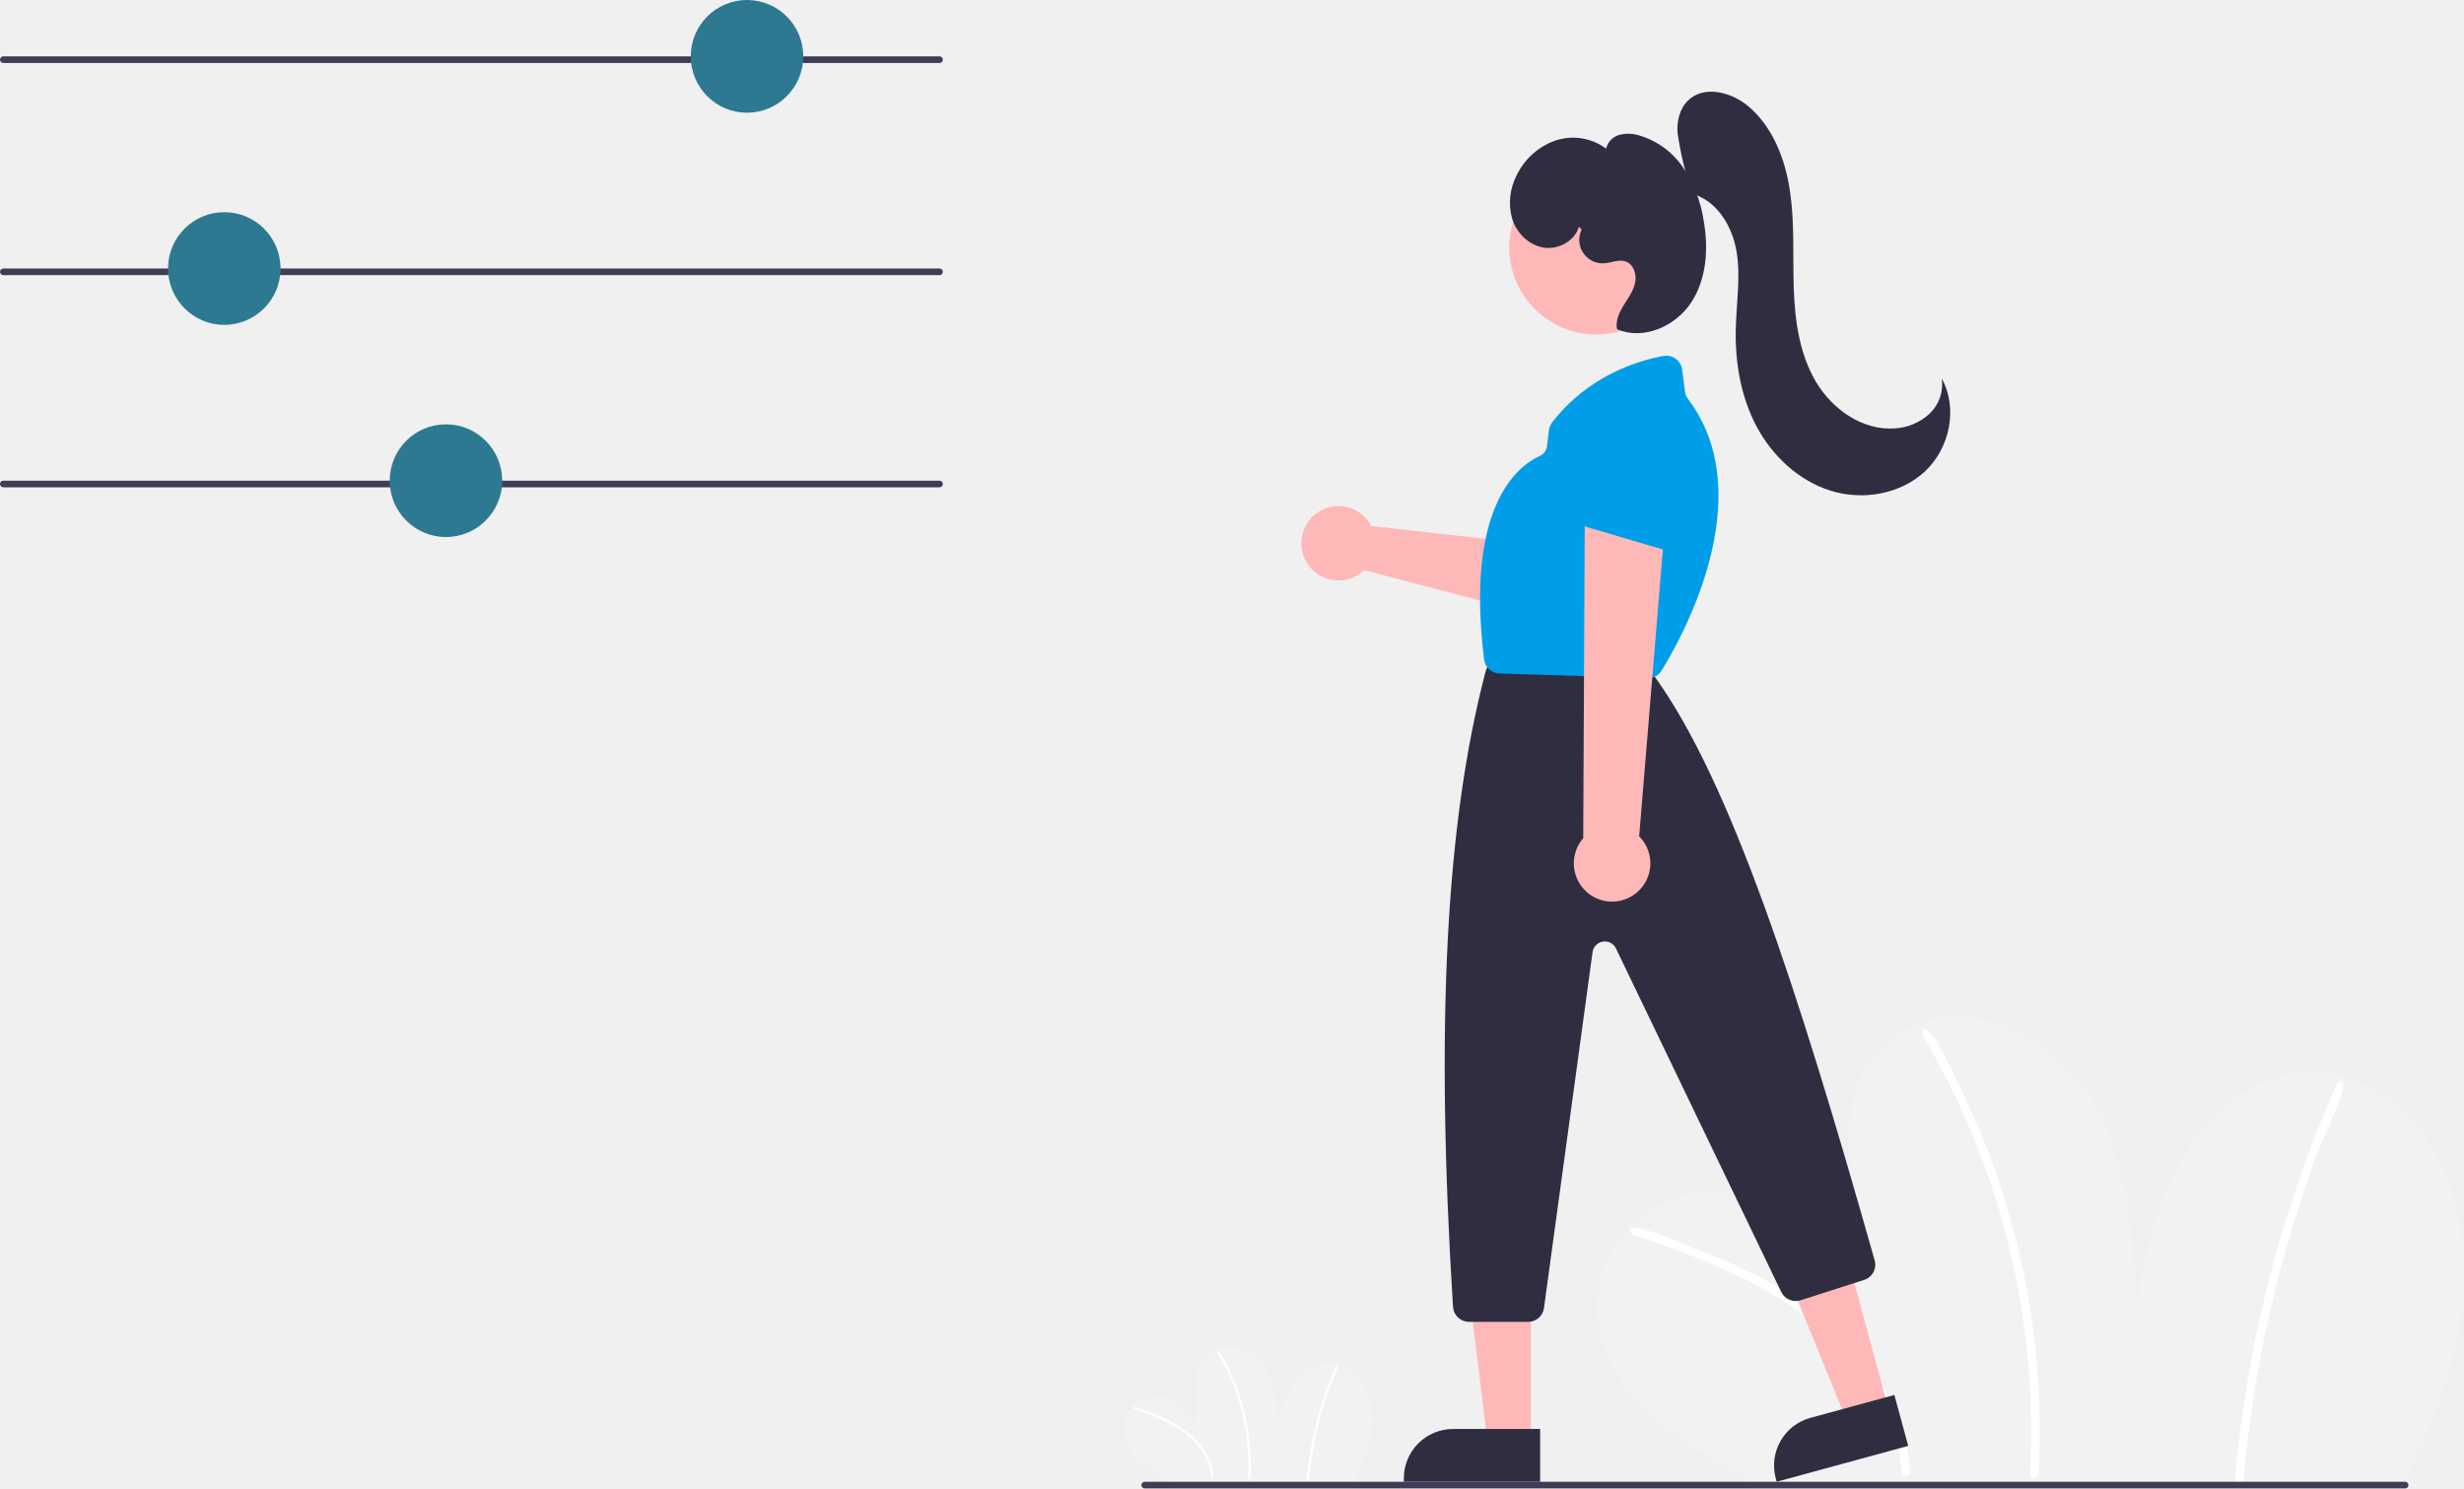
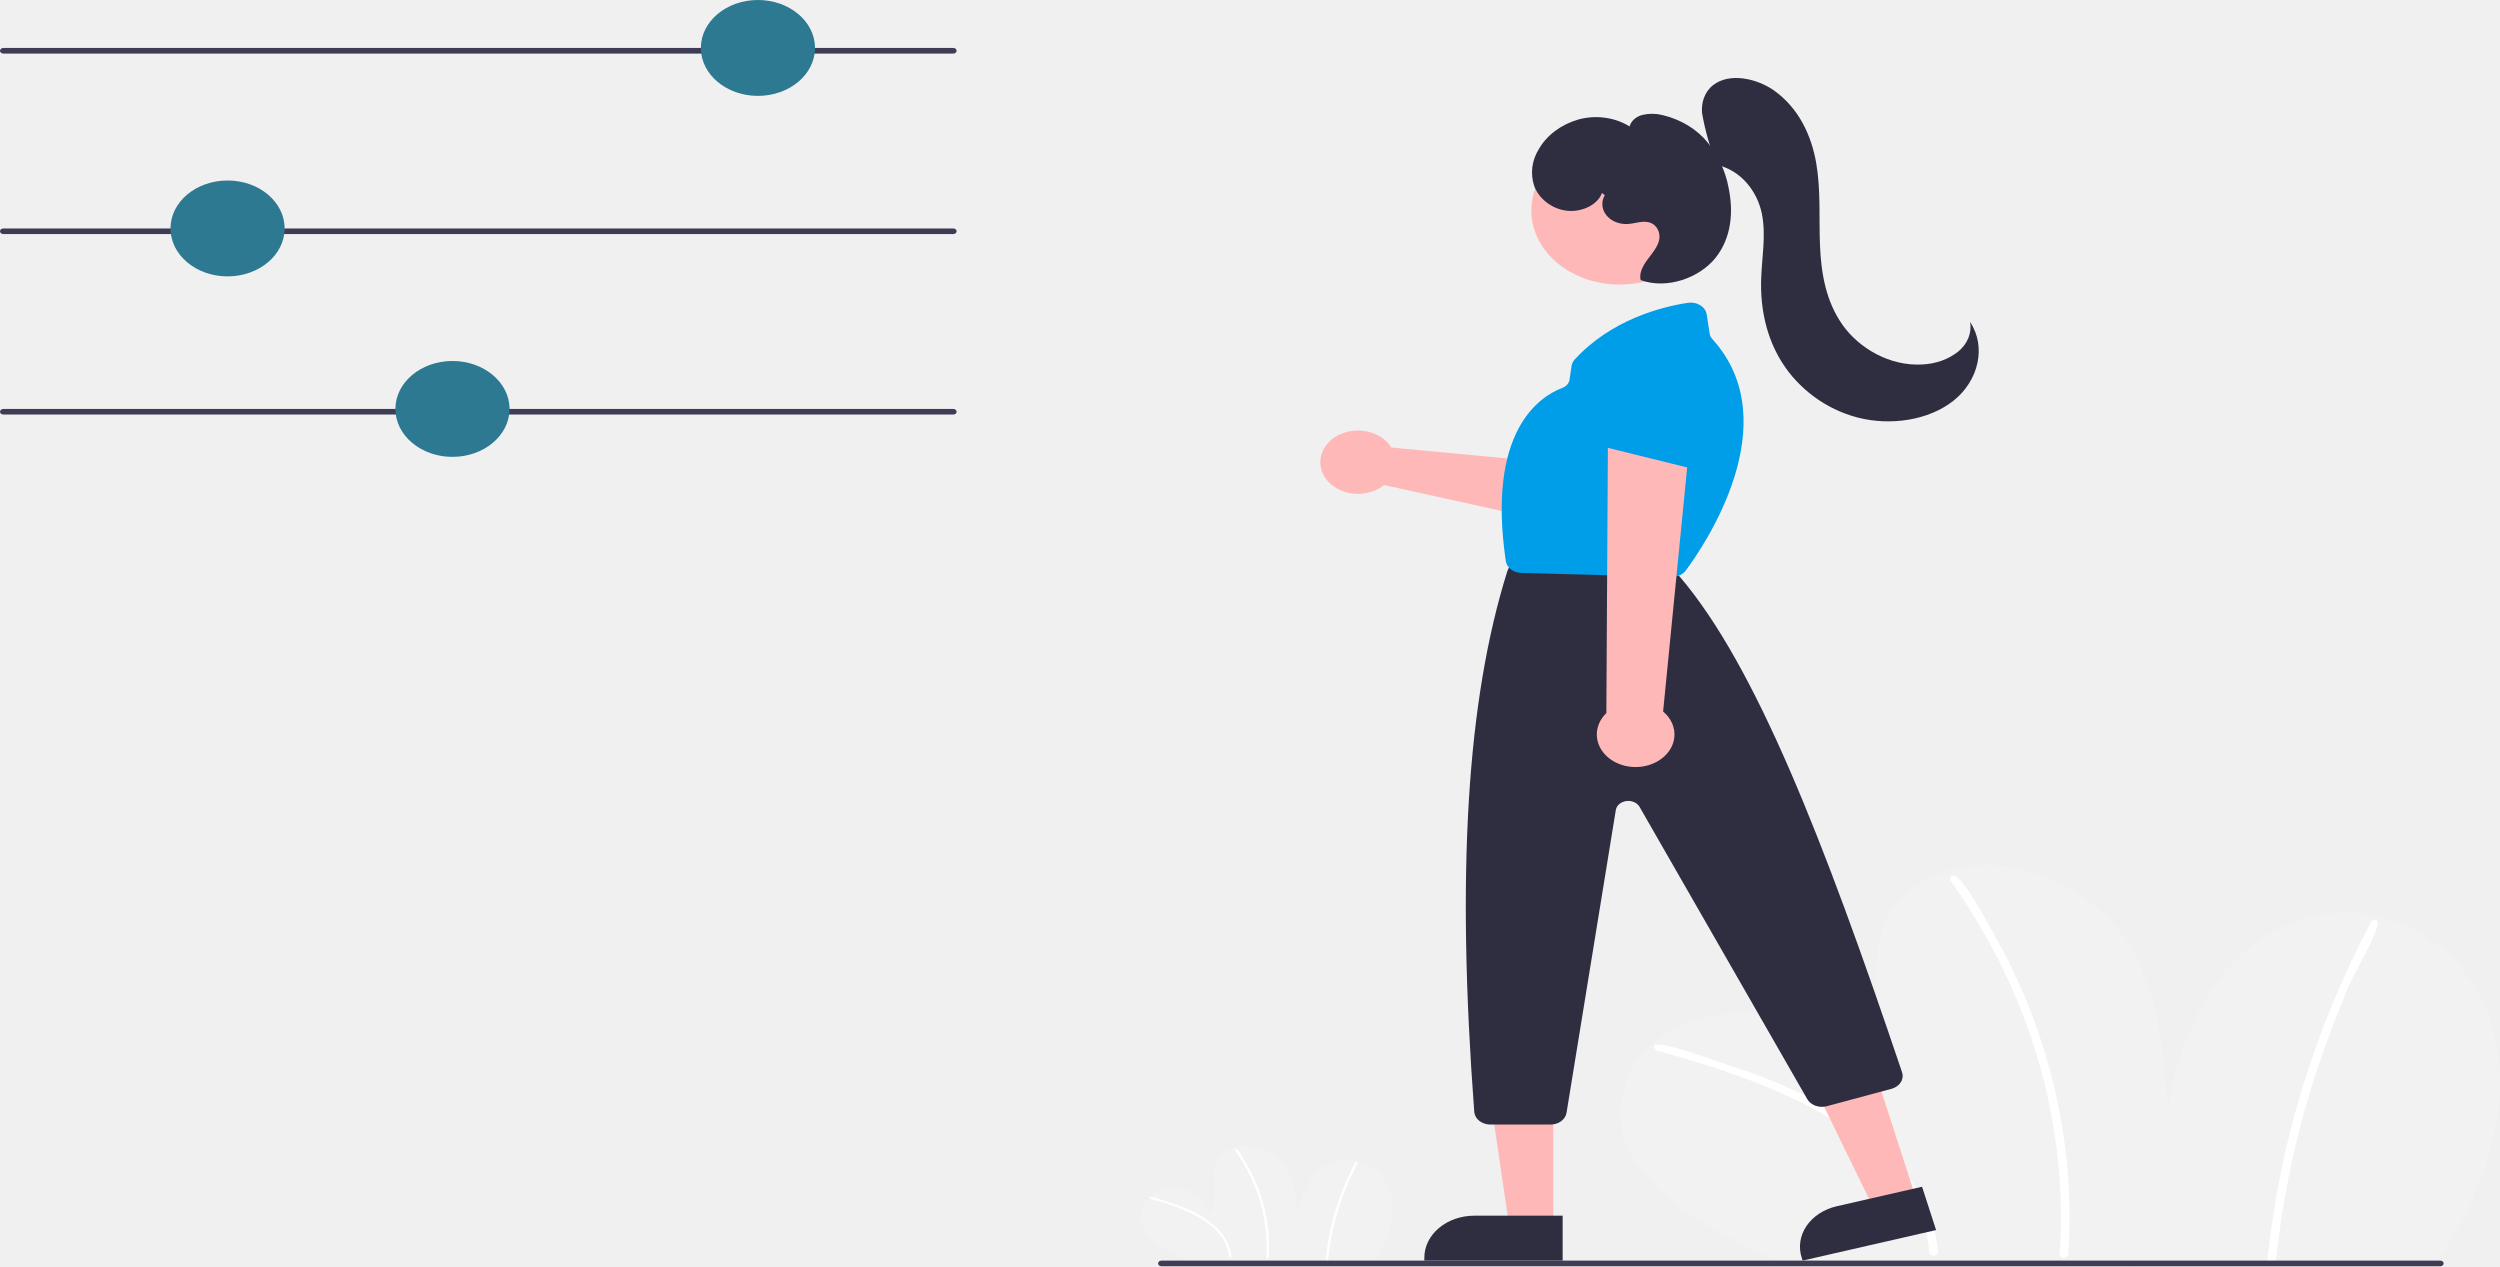
- <svg xmlns="http://www.w3.org/2000/svg" width="321" height="194" viewBox="0 0 321 194" fill="none">
+ <svg xmlns="http://www.w3.org/2000/svg" width="300" height="152" viewBox="0 0 300 152" fill="none">
  <g clip-path="url(#clip0)">
-     <path d="M312.57 194C341.978 141.867 285.573 115.168 278.313 170.219C277.945 163.114 277.555 155.896 275.2 149.185C271.624 135.262 252.192 125.174 242.911 139.267C238.004 147.999 244.511 160.249 238.869 168.524C235.31 147.698 205.138 152.584 208.315 173.479C210.7 183.518 221.283 189.36 229.731 193.902L312.57 194Z" fill="#F2F2F2" />
-     <path d="M212.636 160.865C227.564 165.719 246.22 173.896 247.733 191.77C247.777 192.478 248.883 192.483 248.839 191.77C248.453 185.458 245.384 179.683 241.134 175.115C236.475 170.108 230.437 166.687 224.204 164.034C222.985 163.751 210.299 157.736 212.636 160.865Z" fill="white" />
-     <path d="M250.352 134.723C260.683 152.011 265.598 172.01 264.462 192.13C264.421 192.842 265.528 192.84 265.568 192.13C266.449 176.316 263.639 160.514 257.361 145.978C256.656 144.677 250.968 130.978 250.352 134.723V134.723Z" fill="white" />
-     <path d="M304.491 141.091C297.208 157.501 292.7 175.011 291.151 192.904C291.09 193.615 292.196 193.61 292.258 192.904C293.462 179.107 296.438 165.523 301.11 152.489C301.097 151.037 307.473 139.254 304.491 141.091V141.091Z" fill="white" />
-     <path d="M176.361 193.103C184.779 178.18 168.632 170.537 166.554 186.296C166.449 184.262 166.337 182.196 165.663 180.274C164.64 176.289 159.077 173.401 156.42 177.435C155.016 179.935 156.878 183.442 155.263 185.811C154.244 179.849 145.607 181.247 146.517 187.229C147.199 190.103 150.229 191.775 152.647 193.075L176.361 193.103Z" fill="#F2F2F2" />
-     <path d="M147.753 183.618C152.027 185.008 157.367 187.348 157.8 192.465C157.813 192.668 158.129 192.669 158.117 192.465C157.954 190.668 157.174 188.983 155.911 187.697C154.535 186.312 152.884 185.231 151.065 184.525C150.716 184.444 147.084 182.723 147.753 183.618Z" fill="white" />
-     <path d="M158.55 176.135C161.507 181.084 162.914 186.808 162.589 192.568C162.577 192.772 162.894 192.771 162.906 192.568C163.158 188.041 162.353 183.518 160.556 179.357C160.355 178.984 158.726 175.063 158.55 176.135V176.135Z" fill="white" />
-     <path d="M174.048 177.958C171.963 182.655 170.673 187.668 170.229 192.79C170.212 192.993 170.528 192.992 170.546 192.79C170.891 188.84 171.743 184.952 173.08 181.22C173.076 180.805 174.901 177.432 174.048 177.958V177.958Z" fill="white" />
-     <path d="M122.401 8.207H0.431C0.317 8.207 0.207 8.161 0.126 8.08C0.045 7.999 0 7.889 0 7.775C0 7.66 0.045 7.55 0.126 7.469C0.207 7.388 0.317 7.343 0.431 7.343H122.401C122.515 7.343 122.625 7.388 122.706 7.469C122.786 7.55 122.832 7.66 122.832 7.775C122.832 7.889 122.786 7.999 122.706 8.08C122.625 8.161 122.515 8.207 122.401 8.207Z" fill="#3F3D56" />
-     <path d="M97.317 14.686C101.364 14.686 104.644 11.398 104.644 7.343C104.644 3.288 101.364 0 97.317 0C93.271 0 89.99 3.288 89.99 7.343C89.99 11.398 93.271 14.686 97.317 14.686Z" fill="#2D7992" />
-     <path d="M122.401 35.851H0.431C0.317 35.851 0.207 35.805 0.126 35.724C0.045 35.643 0 35.533 0 35.419C0 35.304 0.045 35.194 0.126 35.113C0.207 35.032 0.317 34.987 0.431 34.987H122.401C122.515 34.987 122.625 35.032 122.706 35.113C122.786 35.194 122.832 35.304 122.832 35.419C122.832 35.533 122.786 35.643 122.706 35.724C122.625 35.805 122.515 35.851 122.401 35.851Z" fill="#3F3D56" />
-     <path d="M29.221 42.33C33.267 42.33 36.548 39.042 36.548 34.987C36.548 30.931 33.267 27.644 29.221 27.644C25.174 27.644 21.894 30.931 21.894 34.987C21.894 39.042 25.174 42.33 29.221 42.33Z" fill="#2D7992" />
-     <path d="M122.401 63.495H0.431C0.317 63.495 0.207 63.449 0.126 63.368C0.045 63.287 0 63.177 0 63.063C0 62.948 0.045 62.838 0.126 62.757C0.207 62.676 0.317 62.631 0.431 62.631H122.401C122.515 62.631 122.625 62.676 122.706 62.757C122.786 62.838 122.832 62.948 122.832 63.063C122.832 63.177 122.786 63.287 122.706 63.368C122.625 63.449 122.515 63.495 122.401 63.495Z" fill="#3F3D56" />
-     <path d="M58.097 69.974C62.143 69.974 65.424 66.686 65.424 62.631C65.424 58.575 62.143 55.288 58.097 55.288C54.05 55.288 50.77 58.575 50.77 62.631C50.77 66.686 54.05 69.974 58.097 69.974Z" fill="#2D7992" />
-     <path d="M178.241 67.886C178.393 68.092 178.528 68.309 178.645 68.536L201.361 71.096L204.665 66.623L212.053 70.737L205.549 81.603L177.719 74.284C177.011 74.966 176.112 75.416 175.142 75.574C174.173 75.732 173.178 75.59 172.291 75.168C171.403 74.746 170.665 74.062 170.175 73.21C169.684 72.356 169.464 71.374 169.544 70.393C169.625 69.412 170.001 68.478 170.623 67.716C171.246 66.954 172.085 66.401 173.029 66.129C173.973 65.856 174.977 65.879 175.909 66.193C176.84 66.507 177.653 67.097 178.241 67.886V67.886Z" fill="#FFB8B8" />
-     <path d="M210.439 74.629C210.256 74.548 210.085 74.442 209.933 74.312L200.803 66.604C200.583 66.419 200.405 66.19 200.278 65.932C200.151 65.674 200.079 65.393 200.067 65.106C200.054 64.818 200.101 64.531 200.205 64.263C200.309 63.995 200.467 63.752 200.67 63.548L208.954 55.211C209.302 54.858 209.765 54.642 210.259 54.602C210.752 54.563 211.243 54.703 211.643 54.996L217.908 59.556C218.299 59.84 218.578 60.253 218.698 60.722C218.818 61.191 218.771 61.688 218.564 62.126L213.144 73.611C212.913 74.1 212.502 74.479 211.997 74.669C211.492 74.859 210.933 74.844 210.439 74.629H210.439Z" fill="#6C63FF" />
-     <path d="M246.048 183.64L240.595 185.127L232.278 164.757L240.325 162.562L246.048 183.64Z" fill="#FFB8B8" />
-     <path d="M235.846 184.744L246.792 181.759L248.594 188.395L231.457 193.068L231.34 192.637C230.893 190.991 231.117 189.235 231.962 187.755C232.807 186.275 234.204 185.192 235.846 184.744V184.744Z" fill="#2F2E41" />
-     <path d="M199.434 187.81L193.783 187.81L191.095 165.966L199.435 165.966L199.434 187.81Z" fill="#FFB8B8" />
-     <path d="M189.3 186.192H200.644V193.069H182.884V192.622C182.884 190.917 183.56 189.281 184.764 188.075C185.967 186.869 187.599 186.192 189.3 186.192V186.192Z" fill="#2F2E41" />
-     <path d="M215.951 40.259C220.373 35.828 220.373 28.645 215.951 24.214C211.53 19.783 204.362 19.783 199.941 24.214C195.52 28.645 195.52 35.828 199.941 40.259C204.362 44.69 211.53 44.69 215.951 40.259Z" fill="#FFB8B8" />
-     <path d="M199.088 172.235H191.365C190.837 172.234 190.33 172.032 189.945 171.67C189.56 171.308 189.327 170.813 189.293 170.285C186.992 133.624 188.338 107.327 193.529 87.526C193.552 87.439 193.58 87.354 193.613 87.271L194.027 86.235C194.179 85.848 194.445 85.517 194.788 85.284C195.132 85.05 195.538 84.926 195.953 84.928H211.833C212.132 84.927 212.428 84.992 212.699 85.118C212.971 85.243 213.213 85.426 213.407 85.654L215.564 88.176C215.606 88.225 215.646 88.275 215.684 88.328C225.41 101.921 234.126 128.496 244.221 164.215C244.37 164.735 244.311 165.291 244.056 165.767C243.802 166.243 243.371 166.601 242.858 166.764L234.559 169.425C234.082 169.576 233.568 169.55 233.109 169.352C232.65 169.154 232.277 168.798 232.058 168.348L210.522 123.582C210.371 123.269 210.124 123.013 209.817 122.852C209.51 122.691 209.159 122.633 208.817 122.688C208.475 122.742 208.159 122.905 207.916 123.153C207.674 123.401 207.517 123.721 207.47 124.065L201.143 170.438C201.073 170.935 200.827 171.391 200.45 171.721C200.072 172.051 199.589 172.234 199.088 172.235V172.235Z" fill="#2F2E41" />
-     <path d="M214.694 88.36C214.672 88.36 214.651 88.36 214.629 88.359L195.34 87.749C194.844 87.735 194.369 87.543 194.003 87.208C193.637 86.872 193.403 86.416 193.344 85.922C190.899 66.086 197.605 60.772 200.602 59.408C200.852 59.295 201.069 59.118 201.232 58.897C201.394 58.675 201.497 58.414 201.53 58.141L201.789 56.062C201.833 55.694 201.975 55.346 202.199 55.052C206.897 48.952 213.313 46.999 216.719 46.377C216.996 46.328 217.279 46.335 217.552 46.398C217.826 46.462 218.084 46.58 218.31 46.746C218.536 46.913 218.727 47.123 218.869 47.366C219.012 47.608 219.104 47.877 219.14 48.156L219.528 51.141C219.568 51.426 219.681 51.695 219.857 51.923C229.656 64.761 218.739 83.717 216.452 87.386C216.265 87.684 216.005 87.93 215.698 88.1C215.391 88.27 215.045 88.36 214.694 88.36Z" fill="#009DE9" />
-     <path d="M212.895 116.555C213.487 116.139 213.982 115.597 214.343 114.968C214.704 114.339 214.923 113.639 214.985 112.916C215.047 112.193 214.95 111.466 214.701 110.784C214.452 110.103 214.056 109.485 213.543 108.974L217.126 65.61L206.458 67.081L206.255 109.212C205.455 110.134 205.019 111.317 205.031 112.538C205.044 113.76 205.502 114.934 206.321 115.839C207.139 116.745 208.26 117.317 209.472 117.449C210.684 117.581 211.901 117.263 212.895 116.555H212.895Z" fill="#FFB8B8" />
-     <path d="M217.823 71.854C217.623 71.854 217.424 71.825 217.233 71.769L205.78 68.393C205.505 68.312 205.25 68.174 205.03 67.989C204.811 67.804 204.632 67.575 204.505 67.317C204.378 67.059 204.306 66.778 204.294 66.49C204.281 66.203 204.328 65.916 204.431 65.648L208.67 54.675C208.846 54.212 209.184 53.828 209.62 53.593C210.056 53.358 210.561 53.287 211.045 53.395L218.611 55.043C219.083 55.147 219.505 55.412 219.803 55.793C220.101 56.174 220.257 56.648 220.243 57.132L219.891 69.832C219.876 70.372 219.652 70.886 219.266 71.263C218.88 71.641 218.362 71.853 217.823 71.854V71.854Z" fill="#009DE9" />
-     <path d="M313.335 193.939H149.129C149.014 193.939 148.905 193.894 148.824 193.813C148.743 193.732 148.698 193.622 148.698 193.507C148.698 193.393 148.743 193.283 148.824 193.202C148.905 193.121 149.014 193.075 149.129 193.075H313.335C313.45 193.075 313.559 193.121 313.64 193.202C313.721 193.283 313.766 193.393 313.766 193.507C313.766 193.622 313.721 193.732 313.64 193.813C313.559 193.894 313.45 193.939 313.335 193.939Z" fill="#3F3D56" />
-     <path d="M220.402 25.18C219.562 22.626 218.941 20.003 218.547 17.343C218.423 15.793 218.819 14.127 219.945 13.058C222.052 11.057 225.631 12.01 227.834 13.903C231.018 16.639 232.606 20.844 233.206 25.004C233.806 29.164 233.542 33.395 233.687 37.595C233.831 41.796 234.431 46.116 236.568 49.733C238.705 53.349 242.67 56.126 246.853 55.818C248.542 55.726 250.145 55.045 251.385 53.893C251.993 53.313 252.454 52.595 252.729 51.8C253.003 51.004 253.083 50.154 252.963 49.321C255.1 53.157 254.017 58.357 250.828 61.373C247.639 64.389 242.734 65.242 238.542 63.954C234.349 62.667 230.899 59.438 228.838 55.559C226.777 51.68 226.022 47.2 226.131 42.807C226.215 39.433 226.788 36.032 226.219 32.706C225.65 29.38 223.573 26.003 220.298 25.22L220.402 25.18Z" fill="#2F2E41" />
-     <path d="M205.694 29.553C205.136 31.423 203 32.575 201.079 32.259C199.157 31.943 197.577 30.357 196.993 28.495C196.466 26.594 196.682 24.562 197.597 22.815C198.102 21.768 198.808 20.831 199.675 20.057C200.541 19.284 201.551 18.689 202.648 18.307C203.75 17.941 204.924 17.846 206.071 18.03C207.217 18.213 208.303 18.67 209.237 19.363C209.336 18.942 209.546 18.557 209.843 18.245C210.141 17.933 210.516 17.706 210.93 17.588C211.764 17.362 212.645 17.375 213.472 17.625C215.855 18.306 217.92 19.811 219.3 21.874C220.662 23.931 221.563 26.259 221.941 28.698C222.591 32.356 222.351 36.353 220.302 39.449C218.252 42.545 214.058 44.373 210.656 42.897C210.443 41.81 210.946 40.715 211.527 39.773C212.109 38.832 212.798 37.914 213.021 36.829C213.245 35.745 212.817 34.418 211.77 34.063C210.877 33.761 209.924 34.251 208.983 34.31C208.449 34.344 207.915 34.236 207.436 33.998C206.956 33.759 206.547 33.398 206.251 32.952C205.954 32.505 205.78 31.988 205.745 31.453C205.711 30.917 205.818 30.382 206.055 29.901L205.694 29.553Z" fill="#2F2E41" />
+     <path d="M292.122 152C319.606 111.154 266.89 90.234 260.105 133.367C259.761 127.801 259.397 122.145 257.197 116.887C253.854 105.979 235.694 98.074 227.02 109.116C222.434 115.958 228.515 125.556 223.242 132.039C219.916 115.722 191.718 119.55 194.687 135.922C196.916 143.787 206.807 148.365 214.702 151.923L292.122 152Z" fill="#F2F2F2" />
+     <path d="M198.726 126.038C212.677 129.842 230.112 136.249 231.527 150.253C231.567 150.808 232.601 150.812 232.561 150.252C232.199 145.308 229.331 140.783 225.359 137.204C221.005 133.28 215.362 130.6 209.536 128.521C208.398 128.3 196.541 123.587 198.726 126.038Z" fill="white" />
+     <path d="M233.974 105.556C243.629 119.102 248.223 134.771 247.161 150.534C247.123 151.093 248.157 151.091 248.195 150.534C249.018 138.144 246.392 125.763 240.525 114.375C239.866 113.356 234.55 102.622 233.974 105.556V105.556Z" fill="white" />
+     <path d="M284.571 110.545C277.764 123.403 273.551 137.122 272.104 151.141C272.046 151.698 273.08 151.695 273.138 151.141C274.264 140.331 277.044 129.688 281.411 119.476C281.399 118.338 287.357 109.106 284.571 110.545V110.545Z" fill="white" />
+     <path d="M164.823 151.297C172.691 139.605 157.6 133.616 155.658 145.964C155.559 144.37 155.455 142.751 154.825 141.246C153.869 138.123 148.67 135.861 146.187 139.022C144.874 140.98 146.615 143.728 145.105 145.583C144.153 140.913 136.081 142.008 136.931 146.695C137.569 148.947 140.401 150.257 142.661 151.275L164.823 151.297Z" fill="#F2F2F2" />
+     <path d="M138.087 143.866C142.081 144.954 147.072 146.789 147.477 150.797C147.489 150.956 147.785 150.957 147.773 150.797C147.621 149.389 146.892 148.069 145.712 147.062C144.425 145.977 142.882 145.13 141.182 144.576C140.856 144.513 137.462 143.164 138.087 143.866Z" fill="white" />
+     <path d="M148.178 138.002C150.942 141.88 152.257 146.365 151.953 150.878C151.942 151.038 152.238 151.037 152.249 150.878C152.484 147.331 151.733 143.787 150.053 140.527C149.864 140.235 148.343 137.163 148.178 138.002V138.002Z" fill="white" />
+     <path d="M162.662 139.431C160.713 143.111 159.507 147.038 159.093 151.052C159.076 151.211 159.372 151.21 159.389 151.052C159.711 147.957 160.507 144.911 161.757 141.987C161.754 141.661 163.459 139.019 162.662 139.431V139.431Z" fill="white" />
+     <path d="M114.393 6.43H0.403C0.296 6.43 0.194 6.394 0.118 6.331C0.042 6.267 0 6.181 0 6.092C0 6.002 0.042 5.916 0.118 5.852C0.194 5.789 0.296 5.753 0.403 5.753H114.393C114.5 5.753 114.603 5.789 114.678 5.852C114.754 5.916 114.796 6.002 114.796 6.092C114.796 6.181 114.754 6.267 114.678 6.331C114.603 6.394 114.5 6.43 114.393 6.43Z" fill="#3F3D56" />
+     <path d="M90.951 11.506C94.732 11.506 97.798 8.931 97.798 5.753C97.798 2.576 94.732 0 90.951 0C87.169 0 84.103 2.576 84.103 5.753C84.103 8.931 87.169 11.506 90.951 11.506Z" fill="#2D7992" />
+     <path d="M114.393 28.089H0.403C0.296 28.089 0.194 28.053 0.118 27.99C0.042 27.927 0 27.84 0 27.751C0 27.661 0.042 27.575 0.118 27.511C0.194 27.448 0.296 27.412 0.403 27.412H114.393C114.5 27.412 114.603 27.448 114.678 27.511C114.754 27.575 114.796 27.661 114.796 27.751C114.796 27.84 114.754 27.927 114.678 27.99C114.603 28.053 114.5 28.089 114.393 28.089Z" fill="#3F3D56" />
+     <path d="M27.309 33.166C31.091 33.166 34.156 30.59 34.156 27.412C34.156 24.235 31.091 21.659 27.309 21.659C23.527 21.659 20.461 24.235 20.461 27.412C20.461 30.59 23.527 33.166 27.309 33.166Z" fill="#2D7992" />
+     <path d="M114.393 49.748H0.403C0.296 49.748 0.194 49.713 0.118 49.649C0.042 49.586 0 49.5 0 49.41C0 49.32 0.042 49.234 0.118 49.171C0.194 49.107 0.296 49.071 0.403 49.071H114.393C114.5 49.071 114.603 49.107 114.678 49.171C114.754 49.234 114.796 49.32 114.796 49.41C114.796 49.5 114.754 49.586 114.678 49.649C114.603 49.713 114.5 49.748 114.393 49.748Z" fill="#3F3D56" />
+     <path d="M54.296 54.825C58.078 54.825 61.144 52.249 61.144 49.071C61.144 45.894 58.078 43.318 54.296 43.318C50.514 43.318 47.449 45.894 47.449 49.071C47.449 52.249 50.514 54.825 54.296 54.825Z" fill="#2D7992" />
+     <path d="M166.581 53.189C166.722 53.35 166.849 53.52 166.958 53.698L188.188 55.704L191.276 52.199L198.18 55.423L192.102 63.937L166.093 58.202C165.431 58.736 164.591 59.089 163.685 59.212C162.779 59.336 161.849 59.225 161.02 58.894C160.19 58.563 159.501 58.028 159.042 57.36C158.584 56.692 158.378 55.922 158.453 55.153C158.528 54.384 158.88 53.653 159.461 53.056C160.043 52.459 160.827 52.025 161.71 51.812C162.592 51.599 163.531 51.616 164.401 51.862C165.271 52.108 166.031 52.571 166.581 53.189V53.189Z" fill="#FFB8B8" />
+     <path d="M196.672 58.472C196.501 58.409 196.341 58.325 196.199 58.224L187.666 52.185C187.461 52.04 187.294 51.861 187.176 51.658C187.057 51.456 186.99 51.236 186.978 51.011C186.967 50.785 187.011 50.561 187.108 50.351C187.205 50.141 187.352 49.95 187.542 49.79L195.284 43.258C195.609 42.981 196.042 42.812 196.503 42.781C196.965 42.75 197.424 42.86 197.797 43.09L203.652 46.662C204.018 46.885 204.279 47.209 204.391 47.576C204.503 47.944 204.458 48.333 204.266 48.676L199.2 57.675C198.984 58.057 198.6 58.355 198.128 58.504C197.656 58.652 197.134 58.641 196.672 58.472H196.672Z" fill="#6C63FF" />
+     <path d="M229.951 143.883L224.855 145.048L217.082 129.088L224.603 127.368L229.951 143.883Z" fill="#FFB8B8" />
+     <path d="M220.417 144.748L230.647 142.409L232.331 147.608L216.315 151.27L216.206 150.932C215.788 149.643 215.997 148.267 216.787 147.107C217.577 145.947 218.883 145.099 220.417 144.748V144.748Z" fill="#2F2E41" />
+     <path d="M186.386 147.15L181.105 147.15L178.593 130.035L186.388 130.035L186.386 147.15Z" fill="#FFB8B8" />
+     <path d="M176.916 145.882H187.518V151.27H170.92V150.92C170.92 149.584 171.552 148.303 172.676 147.358C173.801 146.413 175.326 145.882 176.916 145.882V145.882Z" fill="#2F2E41" />
+     <path d="M201.824 31.543C205.956 28.072 205.956 22.443 201.824 18.972C197.692 15.5 190.993 15.5 186.861 18.972C182.729 22.443 182.729 28.072 186.861 31.543C190.993 35.015 197.692 35.015 201.824 31.543Z" fill="#FFB8B8" />
+     <path d="M186.063 134.947H178.846C178.353 134.947 177.878 134.788 177.518 134.504C177.159 134.221 176.941 133.833 176.909 133.419C174.759 104.695 176.017 84.091 180.868 68.577C180.889 68.509 180.916 68.442 180.947 68.377L181.333 67.565C181.476 67.262 181.724 67.003 182.045 66.82C182.366 66.637 182.745 66.54 183.133 66.541H197.974C198.254 66.541 198.53 66.592 198.784 66.69C199.038 66.788 199.264 66.931 199.446 67.11L201.462 69.086C201.501 69.125 201.538 69.164 201.573 69.205C210.663 79.856 218.809 100.677 228.244 128.664C228.383 129.07 228.328 129.507 228.09 129.88C227.852 130.253 227.45 130.533 226.97 130.66L219.213 132.746C218.768 132.863 218.287 132.843 217.858 132.688C217.43 132.533 217.081 132.254 216.876 131.902L196.749 96.827C196.609 96.582 196.378 96.382 196.091 96.255C195.804 96.129 195.476 96.084 195.156 96.126C194.836 96.169 194.541 96.297 194.314 96.491C194.087 96.686 193.941 96.936 193.897 97.206L187.984 133.539C187.919 133.929 187.689 134.286 187.336 134.544C186.983 134.803 186.531 134.946 186.063 134.947V134.947Z" fill="#2F2E41" />
+     <path d="M200.648 69.231C200.628 69.231 200.608 69.23 200.587 69.23L182.56 68.752C182.096 68.741 181.653 68.59 181.311 68.328C180.968 68.065 180.75 67.707 180.695 67.321C178.41 51.779 184.677 47.615 187.478 46.546C187.712 46.458 187.915 46.32 188.067 46.146C188.219 45.972 188.314 45.768 188.345 45.554L188.587 43.925C188.629 43.637 188.761 43.364 188.97 43.133C193.361 38.354 199.358 36.824 202.541 36.337C202.799 36.298 203.064 36.303 203.32 36.353C203.575 36.403 203.816 36.496 204.028 36.626C204.239 36.756 204.417 36.921 204.55 37.111C204.684 37.301 204.77 37.512 204.803 37.73L205.166 40.069C205.203 40.292 205.309 40.504 205.473 40.682C214.631 50.74 204.429 65.593 202.291 68.468C202.116 68.701 201.874 68.894 201.586 69.027C201.299 69.16 200.976 69.231 200.648 69.231Z" fill="#009DE9" />
+     <path d="M198.967 91.322C199.521 90.995 199.983 90.571 200.321 90.078C200.658 89.586 200.863 89.037 200.921 88.47C200.979 87.904 200.888 87.334 200.655 86.8C200.422 86.266 200.053 85.782 199.573 85.381L202.922 51.406L192.952 52.558L192.762 85.569C192.014 86.29 191.607 87.218 191.618 88.174C191.63 89.131 192.058 90.052 192.823 90.761C193.588 91.47 194.636 91.919 195.768 92.022C196.901 92.126 198.039 91.876 198.967 91.322H198.967Z" fill="#FFB8B8" />
+     <path d="M203.573 56.298C203.386 56.298 203.2 56.276 203.021 56.231L192.318 53.586C192.061 53.523 191.822 53.415 191.617 53.27C191.412 53.125 191.245 52.946 191.126 52.743C191.008 52.541 190.94 52.321 190.929 52.096C190.917 51.871 190.961 51.646 191.058 51.436L195.018 42.838C195.184 42.475 195.499 42.174 195.906 41.99C196.314 41.806 196.786 41.751 197.238 41.835L204.309 43.127C204.751 43.208 205.145 43.415 205.423 43.714C205.702 44.013 205.847 44.384 205.835 44.763L205.506 54.714C205.492 55.137 205.282 55.539 204.922 55.835C204.561 56.131 204.077 56.297 203.573 56.298V56.298Z" fill="#009DE9" />
+     <path d="M292.837 151.952H139.373C139.266 151.952 139.164 151.917 139.088 151.853C139.013 151.79 138.97 151.704 138.97 151.614C138.97 151.524 139.013 151.438 139.088 151.375C139.164 151.311 139.266 151.275 139.373 151.275H292.837C292.944 151.275 293.046 151.311 293.122 151.375C293.198 151.438 293.24 151.524 293.24 151.614C293.24 151.704 293.198 151.79 293.122 151.853C293.046 151.917 292.944 151.952 292.837 151.952Z" fill="#3F3D56" />
+     <path d="M205.983 19.729C205.197 17.727 204.617 15.673 204.249 13.588C204.134 12.374 204.504 11.068 205.556 10.231C207.525 8.664 210.87 9.41 212.929 10.893C215.905 13.037 217.389 16.331 217.95 19.591C218.51 22.85 218.264 26.165 218.399 29.456C218.534 32.748 219.094 36.132 221.091 38.966C223.088 41.8 226.794 43.975 230.704 43.734C232.282 43.662 233.78 43.128 234.939 42.226C235.507 41.771 235.938 41.209 236.195 40.585C236.451 39.962 236.526 39.296 236.413 38.643C238.411 41.649 237.398 45.723 234.418 48.086C231.438 50.45 226.854 51.117 222.936 50.109C219.018 49.1 215.793 46.57 213.867 43.531C211.941 40.492 211.235 36.981 211.337 33.539C211.416 30.896 211.951 28.231 211.419 25.625C210.887 23.02 208.946 20.373 205.885 19.76L205.983 19.729Z" fill="#2F2E41" />
+     <path d="M192.237 23.155C191.716 24.62 189.719 25.523 187.924 25.275C186.128 25.027 184.651 23.785 184.106 22.326C183.612 20.837 183.814 19.245 184.67 17.876C185.142 17.055 185.802 16.321 186.612 15.715C187.421 15.109 188.366 14.643 189.39 14.344C190.42 14.057 191.517 13.982 192.589 14.126C193.661 14.27 194.676 14.628 195.548 15.171C195.641 14.842 195.837 14.539 196.115 14.295C196.393 14.05 196.744 13.873 197.131 13.78C197.91 13.604 198.733 13.614 199.506 13.809C201.733 14.343 203.663 15.522 204.953 17.139C206.226 18.75 207.068 20.574 207.421 22.485C208.029 25.351 207.805 28.483 205.889 30.908C203.973 33.334 200.054 34.766 196.874 33.61C196.676 32.758 197.146 31.901 197.689 31.163C198.232 30.425 198.876 29.706 199.085 28.856C199.294 28.006 198.894 26.967 197.915 26.689C197.081 26.452 196.191 26.836 195.311 26.882C194.812 26.909 194.313 26.824 193.865 26.637C193.417 26.451 193.035 26.168 192.757 25.818C192.48 25.468 192.317 25.063 192.285 24.643C192.253 24.224 192.353 23.805 192.574 23.428L192.237 23.155Z" fill="#2F2E41" />
  </g>
  <defs>
    <clipPath id="clip0">
-       <rect width="321" height="194" fill="white" />
+       <rect width="300" height="152" fill="white" />
    </clipPath>
  </defs>
</svg>
